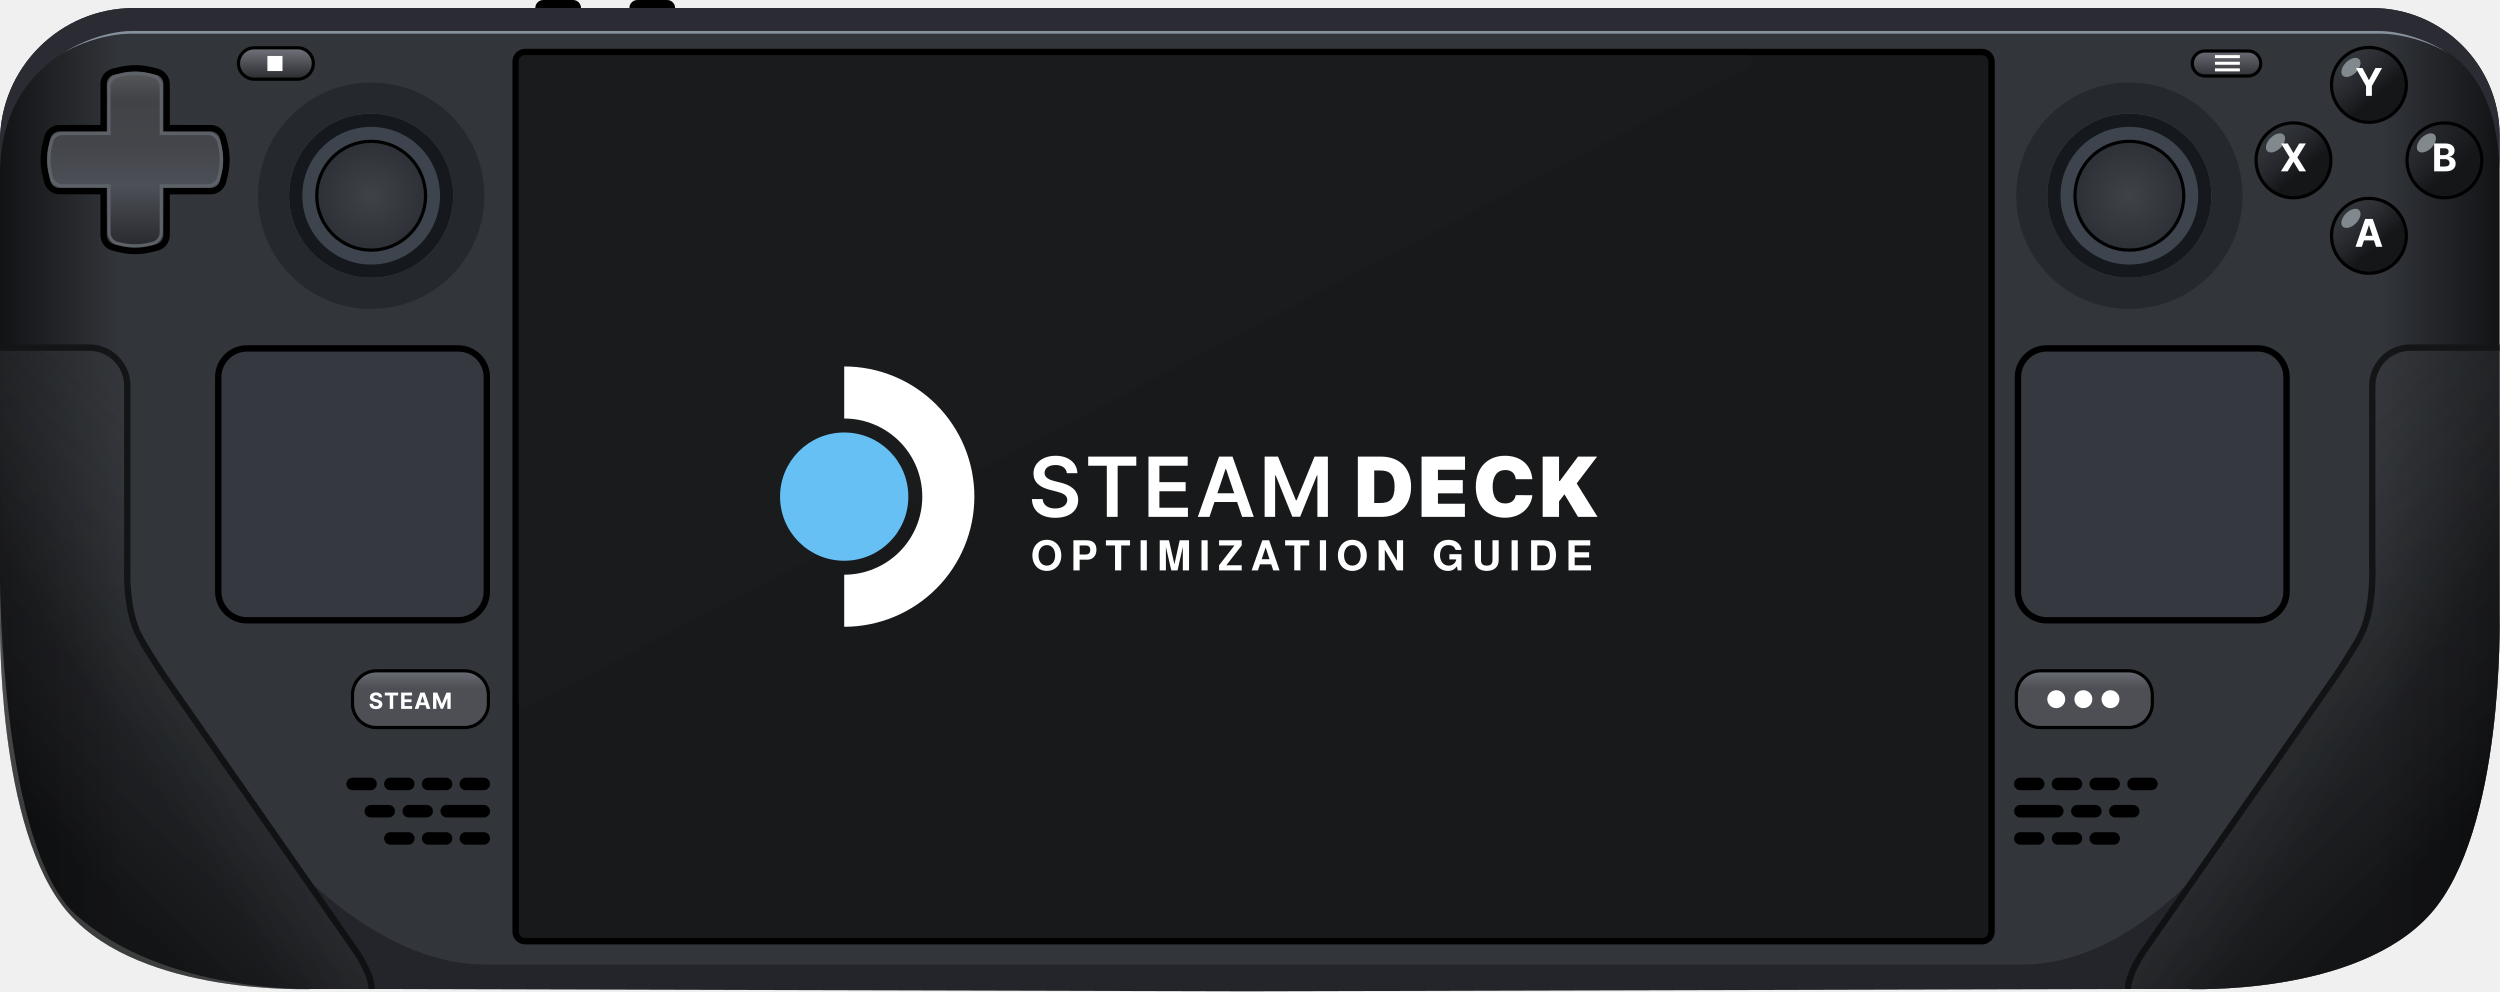
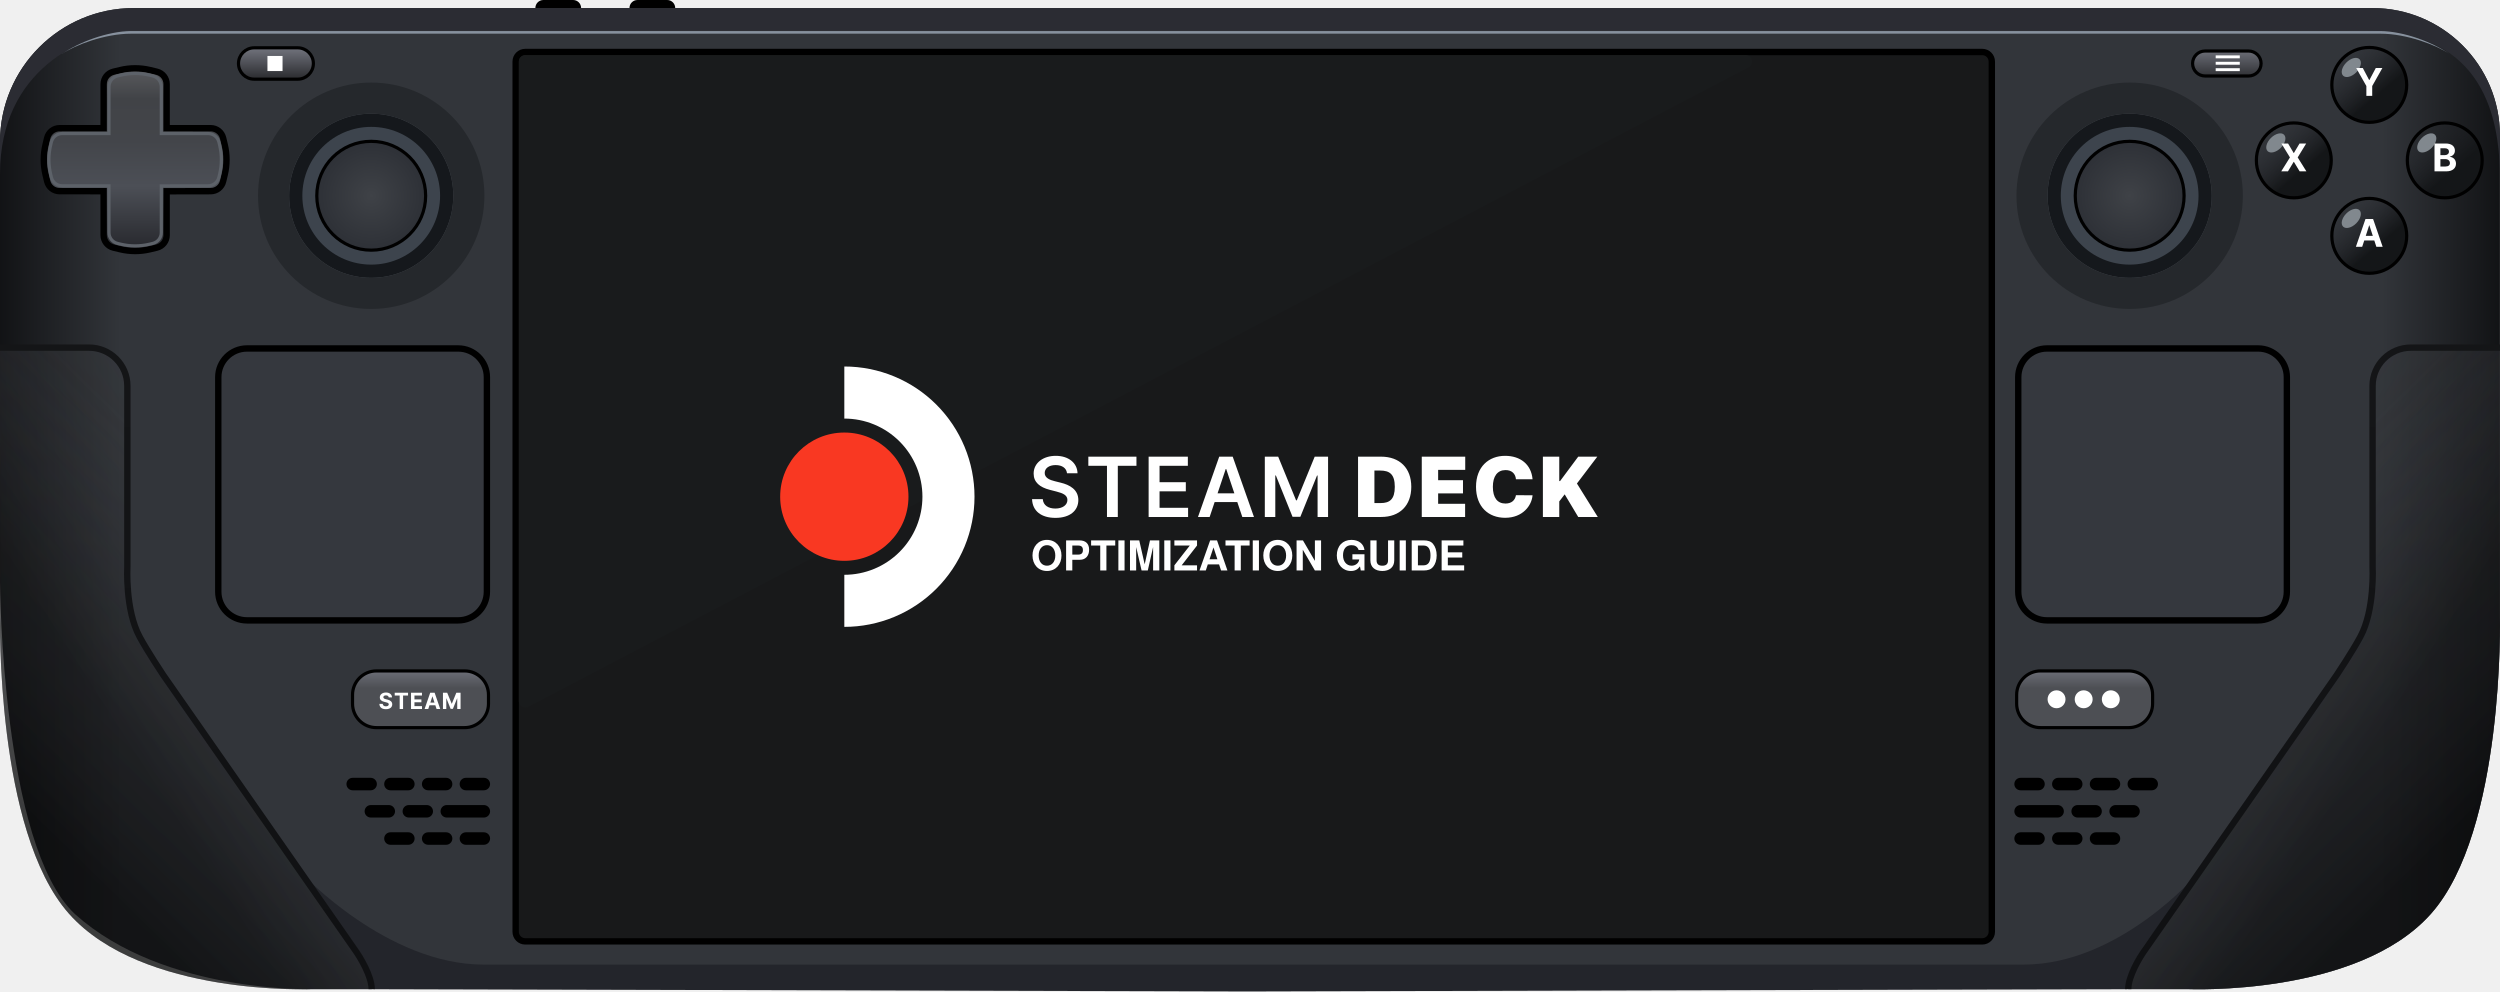
- <svg xmlns="http://www.w3.org/2000/svg" xmlns:xlink="http://www.w3.org/1999/xlink" height="504" viewBox="0 0 1271 504" width="1271">
+ <svg xmlns="http://www.w3.org/2000/svg" xmlns:xlink="http://www.w3.org/1999/xlink" height="504" viewBox="0 0 1270.821 504" width="1270.821">
  <linearGradient id="a" x1="0%" x2="100%" y1="30.764%" y2="30.764%">
    <stop offset="0" stop-color="#0f1012" />
    <stop offset=".052" stop-color="#32353a" />
    <stop offset=".949" stop-color="#32353a" />
    <stop offset="1" stop-color="#0f1012" />
  </linearGradient>
  <linearGradient id="b">
    <stop offset="0" stop-color="#4c4e54" stop-opacity="0" />
    <stop offset="1" />
  </linearGradient>
  <linearGradient id="c" x1="98.978%" x2="52.473%" xlink:href="#b" y1="27.639%" y2="79.096%" />
  <linearGradient id="d" x1="82.114%" x2="48.725%" xlink:href="#b" y1="37.637%" y2="96.444%" />
  <linearGradient id="e" x1="1.022%" x2="47.527%" xlink:href="#b" y1="27.639%" y2="79.096%" />
  <linearGradient id="f" x1="17.886%" x2="51.274%" xlink:href="#b" y1="37.637%" y2="96.444%" />
  <linearGradient id="g">
    <stop offset="0" stop-color="#141517" />
    <stop offset="1" stop-color="#101113" />
  </linearGradient>
  <linearGradient id="h" x1="50%" x2="50%" xlink:href="#g" y1="0%" y2="100%" />
  <linearGradient id="i" x1="50%" x2="50%" xlink:href="#g" y1="0%" y2="100%" />
  <linearGradient id="j">
    <stop offset="0" stop-color="#6e7079" />
    <stop offset=".315" stop-color="#4d4f54" />
    <stop offset="1" stop-color="#4d4f54" />
  </linearGradient>
  <linearGradient id="k" x1="49.992%" x2="49.992%" xlink:href="#j" y1="-2.813%" y2="102.811%" />
  <linearGradient id="l" x1="49.999%" x2="49.999%" xlink:href="#j" y1="-2.813%" y2="102.811%" />
  <radialGradient id="m" cx="50%" cy="50%" r="48.535%">
    <stop offset="0" stop-color="#3f4247" />
    <stop offset="1" stop-color="#2e3137" />
  </radialGradient>
  <linearGradient id="n">
    <stop offset="0" stop-color="#6e7079" />
    <stop offset="1" stop-color="#2d2e32" />
  </linearGradient>
  <linearGradient id="o" x1="49.999%" x2="49.999%" xlink:href="#n" y1="5.083%" y2="94.917%" />
  <linearGradient id="p" x1="49.994%" x2="49.994%" xlink:href="#n" y1="-6.38%" y2="106.381%" />
  <linearGradient id="q" x1="50%" x2="50%" y1="-.989%" y2="100.989%">
    <stop offset="0" stop-color="#5b5c5f" />
    <stop offset=".172" stop-color="#414347" />
    <stop offset=".4" stop-color="#43454a" />
    <stop offset=".643" stop-color="#4c4f56" />
    <stop offset="1" stop-color="#25262b" />
  </linearGradient>
  <linearGradient id="r">
    <stop offset="0" stop-color="#141618" />
    <stop offset="1" stop-color="#25272c" stop-opacity="0" />
  </linearGradient>
  <linearGradient id="s" x1="61.979%" x2="12.828%" xlink:href="#r" y1="36.772%" y2="78.344%" />
  <linearGradient id="t" x1="61.953%" x2="12.828%" xlink:href="#r" y1="36.772%" y2="78.344%" />
  <linearGradient id="u" x1="61.979%" x2="12.855%" xlink:href="#r" y1="36.773%" y2="78.344%" />
  <linearGradient id="v" x1="61.979%" x2="12.855%" xlink:href="#r" y1="36.773%" y2="78.345%" />
-   <g fill="none" fill-rule="evenodd" transform="translate(-.000032)">
-     <path d="m0 72.171v16.305 207.642s.719 133.553 38.124 168.559c45.317 40.762 121.564 38.124 121.564 38.124h952.372s86.32 3.836 123.72-38.363c37.41-42.2 35.01-151.056 35.01-151.056v-227.304-17.149c0-35.817-29.04-64.852-64.85-64.852h-49.76-1059.312-28.773c-37.608 0-68.095 30.487-68.095 68.095z" fill="url(#a)" fill-rule="nonzero" />
-     <path d="m1116.86 444.297s-39.33 46.036-88.24 46.036h-394.664-388.19c-48.913 0-92.072-46.036-92.072-46.036l25.655 34.527c4.316 5.595 11.126 17.264 10.55 23.977l444.057 1.199 447.174-1.199c-.58-6.713 5.75-18.382 10.07-23.977z" fill="#23252b" fill-rule="nonzero" />
-     <path d="m0 72.171v16.305c0-53.709 42.839-70.972 64.259-72.891h1138.431c61.39 0 67.14 46.995 68.1 70.493v-17.149c0-35.817-29.04-64.852-64.85-64.852h-49.76-529.657-529.655-28.773c-37.608 0-68.095 30.487-68.095 68.095z" fill="#2b2c33" fill-rule="nonzero" />
-     <path d="m.031 313.382v-136.67h45.283c10.745 0 19.456 8.71 19.456 19.455v91.799s-1.199 22.059 6.234 35.726c3.836 7.193 11.989 19.421 11.989 19.421l97.347 139.547c2.877 3.997 8.632 13.619 8.632 20.141h-30.211s-86.318 3.836-123.722-38.363c-37.404-42.2-35.007-151.056-35.007-151.056z" fill="#3a3c42" fill-opacity=".4" fill-rule="nonzero" />
-     <path d="m.031 313.382v-136.67h45.283c10.745 0 19.456 8.71 19.456 19.455v91.799s-1.199 22.059 6.234 35.726c3.836 7.193 11.989 19.421 11.989 19.421l97.347 139.547c2.877 3.997 8.632 13.619 8.632 20.141h-30.211s-86.318 3.836-123.722-38.363c-37.404-42.2-35.007-151.056-35.007-151.056z" fill="url(#c)" fill-opacity=".4" fill-rule="nonzero" />
-     <path d="m.031 313.382v-136.67h45.283c10.745 0 19.456 8.71 19.456 19.455v91.799s-1.199 22.059 6.234 35.726c3.836 7.193 11.989 19.421 11.989 19.421l97.347 139.547c2.877 3.997 8.632 13.619 8.632 20.141h-30.211s-86.318 3.836-123.722-38.363c-37.404-42.2-35.007-151.056-35.007-151.056z" fill="url(#d)" fill-opacity=".4" fill-rule="nonzero" />
-     <path d="m1270.79 313.382v-136.67h-45.28c-10.75 0-19.46 8.71-19.46 19.455v91.799s1.2 22.059-6.23 35.726c-3.84 7.193-11.99 19.421-11.99 19.421l-97.35 139.547c-2.88 3.997-8.63 13.619-8.63 20.141h30.21s86.32 3.836 123.72-38.363c37.41-42.2 35.01-151.056 35.01-151.056z" fill="#3a3c42" fill-opacity=".4" fill-rule="nonzero" />
-     <path d="m1270.79 313.382v-136.67h-45.28c-10.75 0-19.46 8.71-19.46 19.455v91.799s1.2 22.059-6.23 35.726c-3.84 7.193-11.99 19.421-11.99 19.421l-97.35 139.547c-2.88 3.997-8.63 13.619-8.63 20.141h30.21s86.32 3.836 123.72-38.363c37.41-42.2 35.01-151.056 35.01-151.056z" fill="url(#e)" fill-opacity=".4" fill-rule="nonzero" />
-     <path d="m1270.79 313.382v-136.67h-45.28c-10.75 0-19.46 8.71-19.46 19.455v91.799s1.2 22.059-6.23 35.726c-3.84 7.193-11.99 19.421-11.99 19.421l-97.35 139.547c-2.88 3.997-8.63 13.619-8.63 20.141h30.21s86.32 3.836 123.72-38.363c37.41-42.2 35.01-151.056 35.01-151.056z" fill="url(#f)" fill-opacity=".4" fill-rule="nonzero" />
+   <g fill="none" fill-rule="evenodd">
+     <g fill-rule="nonzero">
+       <path d="m0 72.171v16.305 207.642s.719 133.553 38.124 168.559c45.317 40.762 121.564 38.124 121.564 38.124h952.372s86.32 3.836 123.72-38.363c37.41-42.2 35.01-151.056 35.01-151.056v-227.304-17.149c0-35.817-29.04-64.852-64.85-64.852h-49.76-1059.312-28.773c-37.608 0-68.095 30.487-68.095 68.095z" fill="url(#a)" />
+       <path d="m1116.86 444.297s-39.33 46.036-88.24 46.036h-394.664-388.19c-48.913 0-92.072-46.036-92.072-46.036l25.655 34.527c4.316 5.595 11.126 17.264 10.55 23.977l444.057 1.199 447.174-1.199c-.58-6.713 5.75-18.382 10.07-23.977z" fill="#23252b" />
+       <path d="m0 72.171v16.305c0-53.709 42.839-70.972 64.259-72.891h1138.431c61.39 0 67.14 46.995 68.1 70.493v-17.149c0-35.817-29.04-64.852-64.85-64.852h-49.76-529.657-529.655-28.773c-37.608 0-68.095 30.487-68.095 68.095z" fill="#2b2c33" />
+       <path d="m.031 313.382v-136.67h45.283c10.745 0 19.456 8.71 19.456 19.455v91.799s-1.199 22.059 6.234 35.726c3.836 7.193 11.989 19.421 11.989 19.421l97.347 139.547c2.877 3.997 8.632 13.619 8.632 20.141h-30.211s-86.318 3.836-123.722-38.363c-37.404-42.2-35.007-151.056-35.007-151.056z" fill="#3a3c42" fill-opacity=".4" />
+       <path d="m.031 313.382v-136.67h45.283c10.745 0 19.456 8.71 19.456 19.455v91.799s-1.199 22.059 6.234 35.726c3.836 7.193 11.989 19.421 11.989 19.421l97.347 139.547c2.877 3.997 8.632 13.619 8.632 20.141h-30.211s-86.318 3.836-123.722-38.363c-37.404-42.2-35.007-151.056-35.007-151.056z" fill="url(#c)" fill-opacity=".4" />
+       <path d="m.031 313.382v-136.67h45.283c10.745 0 19.456 8.71 19.456 19.455v91.799s-1.199 22.059 6.234 35.726c3.836 7.193 11.989 19.421 11.989 19.421l97.347 139.547c2.877 3.997 8.632 13.619 8.632 20.141h-30.211s-86.318 3.836-123.722-38.363c-37.404-42.2-35.007-151.056-35.007-151.056z" fill="url(#d)" fill-opacity=".4" />
+       <path d="m1270.79 313.382v-136.67h-45.28c-10.75 0-19.46 8.71-19.46 19.455v91.799s1.2 22.059-6.23 35.726c-3.84 7.193-11.99 19.421-11.99 19.421l-97.35 139.547c-2.88 3.997-8.63 13.619-8.63 20.141h30.21s86.32 3.836 123.72-38.363c37.41-42.2 35.01-151.056 35.01-151.056z" fill="#3a3c42" fill-opacity=".4" />
+       <path d="m1270.79 313.382v-136.67h-45.28c-10.75 0-19.46 8.71-19.46 19.455v91.799s1.2 22.059-6.23 35.726c-3.84 7.193-11.99 19.421-11.99 19.421l-97.35 139.547c-2.88 3.997-8.63 13.619-8.63 20.141h30.21s86.32 3.836 123.72-38.363c37.41-42.2 35.01-151.056 35.01-151.056z" fill="url(#e)" fill-opacity=".4" />
+       <path d="m1270.79 313.382v-136.67h-45.28c-10.75 0-19.46 8.71-19.46 19.455v91.799s1.2 22.059-6.23 35.726c-3.84 7.193-11.99 19.421-11.99 19.421l-97.35 139.547c-2.88 3.997-8.63 13.619-8.63 20.141h30.21s86.32 3.836 123.72-38.363c37.41-42.2 35.01-151.056 35.01-151.056z" fill="url(#f)" fill-opacity=".4" />
+     </g>
    <path d="m1270.79 176.712h-45.28c-10.75 0-19.46 8.71-19.46 19.455v91.799s1.2 22.059-6.23 35.726c-3.84 7.193-11.99 19.421-11.99 19.421l-97.35 139.547c-2.88 3.997-8.63 13.619-8.63 20.141" stroke="url(#h)" stroke-width="3.243" />
    <path d="m0 176.712h45.283c10.745 0 19.456 8.71 19.456 19.455v91.799s-1.199 22.059 6.234 35.726c3.836 7.193 11.989 19.421 11.989 19.421l97.347 139.547c2.878 3.997 8.632 13.619 8.632 20.141" stroke="url(#i)" stroke-width="3.243" />
-     <g fill-rule="nonzero" transform="translate(22.25828 24.3054)">
-       <g stroke="#000">
-         <rect fill="#35383e" height="138.223" rx="14.592" stroke-width="3.243" width="136.544" x="88.699" y="152.829" />
-         <rect fill="#35383e" height="138.223" rx="14.592" stroke-width="3.243" width="136.544" x="1003.672" y="152.829" />
-         <rect fill="url(#k)" height="28.83" rx="12.16" stroke-width="1.621" width="69.111" x="1002.862" y="316.742" />
-         <rect fill="url(#l)" height="28.83" rx="12.16" stroke-width="1.621" width="69.111" x="156.943" y="316.742" />
+     <g fill-rule="nonzero" transform="translate(22.2583 24.3054)">
+       <g stroke="#000" transform="translate(88.6988 152.8286)">
+         <rect fill="#35383e" height="138.223" rx="14.592" stroke-width="3.243" width="136.544" />
+         <rect fill="#35383e" height="138.223" rx="14.592" stroke-width="3.243" width="136.544" x="914.973" />
+         <g stroke-width="1.621">
+           <rect fill="url(#k)" height="28.83" rx="12.16" width="69.111" x="914.163" y="163.913" />
+           <rect fill="url(#l)" height="28.83" rx="12.16" width="69.111" x="68.244" y="163.913" />
+         </g>
      </g>
      <circle cx="166.442" cy="75.2" fill="#25282c" r="57.545" />
      <circle cx="166.442" cy="75.2" fill="#555a61" r="41.72" />
      <circle cx="166.442" cy="75.2" fill="#15181c" r="41.72" />
      <circle cx="166.442" cy="75.2" fill="#3d444d" r="35.007" />
      <circle cx="166.442" cy="75.2" fill="url(#m)" r="27.665" stroke="#000" stroke-width="1.621" />
      <circle cx="1060.312" cy="75.2" fill="#25282c" r="57.545" />
      <circle cx="1060.312" cy="75.2" fill="#555a61" r="41.72" />
      <circle cx="1060.312" cy="75.2" fill="#15181c" r="41.72" />
      <circle cx="1060.312" cy="75.2" fill="#3d444d" r="35.007" />
-       <circle cx="1060.312" cy="75.2" fill="url(#m)" r="27.665" stroke="#000" stroke-width="1.621" />
-       <rect fill="url(#o)" height="15.948" rx="7.974" stroke="#000" stroke-width="1.621" width="38.067" x="98.975" />
-       <rect fill="url(#p)" height="12.705" rx="6.353" stroke="#000" stroke-width="1.621" width="34.824" x="1092.292" y="1.621" />
-       <path d="m30.415 40.845.014-22.395c.002-2.998 2.058-5.604 4.974-6.303l3.476-.833c4.969-1.191 10.148-1.191 15.117 0l3.474.833c2.916.699 4.973 3.306 4.973 6.305l.006 22.394 22.393.006c2.999.001 5.606 2.057 6.305 4.974l.833 3.474c1.191 4.969 1.191 10.148 0 15.117l-.835 3.483c-.698 2.912-3.299 4.968-6.294 4.973l-22.402.045v22.343c0 3-2.057 5.608-4.974 6.307l-3.481.834c-4.968 1.19-10.146 1.19-15.114-.001l-3.478-.833c-2.915-.699-4.972-3.305-4.974-6.303l-.014-22.386-22.386-.014c-2.998-.002-5.604-2.058-6.303-4.974l-.833-3.476c-1.191-4.969-1.191-10.148 0-15.117l.833-3.474c.699-2.916 3.306-4.973 6.305-4.974z" fill="url(#q)" stroke="#000" stroke-width="3.243" />
+       <g stroke="#000">
+         <circle cx="1060.312" cy="75.2" fill="url(#m)" r="27.665" stroke-width="1.621" />
+         <rect fill="url(#o)" height="15.948" rx="7.974" stroke-width="1.621" width="38.067" x="98.975" />
+         <rect fill="url(#p)" height="12.705" rx="6.353" stroke-width="1.621" width="34.824" x="1092.292" y="1.621" />
+         <path d="m30.415 40.845.014-22.395c.002-2.998 2.058-5.604 4.974-6.303l3.476-.833c4.969-1.191 10.148-1.191 15.117 0l3.474.833c2.916.699 4.973 3.306 4.973 6.305l.006 22.394 22.393.006c2.999.001 5.606 2.057 6.305 4.974l.833 3.474c1.191 4.969 1.191 10.148 0 15.117l-.835 3.483c-.698 2.912-3.299 4.968-6.294 4.973l-22.402.045v22.343c0 3-2.057 5.608-4.974 6.307l-3.481.834c-4.968 1.19-10.146 1.19-15.114-.001l-3.478-.833c-2.915-.699-4.972-3.305-4.974-6.303l-.014-22.386-22.386-.014c-2.998-.002-5.604-2.058-6.303-4.974l-.833-3.476c-1.191-4.969-1.191-10.148 0-15.117l.833-3.474c.699-2.916 3.306-4.973 6.305-4.974z" fill="url(#q)" stroke-width="3.243" />
+       </g>
    </g>
    <path d="m54.58 67.867.81-0.0 0-.81.012-22.958c.001-2.623 1.801-4.904 4.352-5.515l1.571-.377c4.844-1.161 9.895-1.161 14.739 0l1.569.376c2.552.612 4.351 2.893 4.352 5.517l.005 22.957 0.0.81.81 0 22.957.005c2.624.001 4.905 1.8 5.517 4.352l.376 1.569c1.161 4.844 1.161 9.895 0 14.739l-.378 1.577c-.611 2.549-2.888 4.347-5.508 4.352l-22.965.04-.809.001v.809 22.912c0 2.625-1.8 4.907-4.352 5.519l-1.576.377c-4.843 1.161-9.893 1.161-14.736 0l-1.573-.377c-2.551-.612-4.35-2.892-4.352-5.516l-.012-22.95-0-.81-.81-0-22.95-.012c-2.623-.001-4.904-1.801-5.515-4.352l-.377-1.571c-1.161-4.844-1.161-9.895 0-14.739l.376-1.569c.612-2.552 2.893-4.351 5.517-4.352z" stroke="#5d6269" stroke-width="1.621" />
-     <g fill-rule="nonzero">
-       <circle cx="1166.01" cy="81.522" fill="url(#s)" r="19.033" stroke="#000" stroke-width="1.621" transform="matrix(0 1 -1 0 1247.532 -1084.488)" />
-       <ellipse cx="1156.87" cy="72.651" fill="#81888e" rx="5.904" ry="3.547" transform="matrix(-.7071068 .7071068 -.7071068 -.7071068 2026.273 -694.008)" />
-       <circle cx="1242.74" cy="81.522" fill="url(#t)" r="19.033" stroke="#000" stroke-width="1.621" transform="matrix(0 1 -1 0 1324.262 -1161.218)" />
-       <ellipse cx="1233.59" cy="72.651" fill="#81888e" rx="5.904" ry="3.547" transform="matrix(-.7071068 .7071068 -.7071068 -.7071068 2157.242 -748.2572)" />
-       <circle cx="1204.37" cy="43.159" fill="url(#u)" r="19.033" stroke="#000" stroke-width="1.621" transform="matrix(0 1 -1 0 1247.529 -1161.211)" />
-       <ellipse cx="1195.23" cy="34.287" fill="#81888e" rx="5.904" ry="3.547" transform="matrix(-.7071068 .7071068 -.7071068 -.7071068 2064.63 -786.623)" />
-       <circle cx="1204.37" cy="119.886" fill="url(#v)" r="19.033" stroke="#000" stroke-width="1.621" transform="matrix(0 1 -1 0 1324.256 -1084.484)" />
-       <ellipse cx="1195.23" cy="111.014" fill="#81888e" rx="5.904" ry="3.547" transform="matrix(-.7071068 .7071068 -.7071068 -.7071068 2118.884 -655.6425)" />
-       <g fill="#000" transform="translate(176.112 395.383)">
+     <g fill-rule="nonzero" transform="translate(31.3502)">
+       <circle cx="1134.66" cy="81.522" fill="url(#s)" r="19.033" stroke="#000" stroke-width="1.621" transform="matrix(0 1 -1 0 1216.182 -1053.137)" />
+       <ellipse cx="1125.52" cy="72.651" fill="#81888e" rx="5.904" ry="3.547" transform="matrix(-.7071068 .7071068 -.7071068 -.7071068 1972.754 -671.84)" />
+       <circle cx="1211.39" cy="81.522" fill="url(#t)" r="19.033" stroke="#000" stroke-width="1.621" transform="matrix(0 1 -1 0 1292.912 -1129.867)" />
+       <ellipse cx="1202.24" cy="72.651" fill="#81888e" rx="5.904" ry="3.547" transform="matrix(-.7071068 .7071068 -.7071068 -.7071068 2103.724 -726.0892)" />
+       <circle cx="1173.02" cy="43.159" fill="url(#u)" r="19.033" stroke="#000" stroke-width="1.621" transform="matrix(0 1 -1 0 1216.179 -1129.861)" />
+       <ellipse cx="1163.88" cy="34.287" fill="#81888e" rx="5.904" ry="3.547" transform="matrix(-.7071068 .7071068 -.7071068 -.7071068 2011.112 -764.455)" />
+       <circle cx="1173.02" cy="119.886" fill="url(#v)" r="19.033" stroke="#000" stroke-width="1.621" transform="matrix(0 1 -1 0 1292.906 -1053.134)" />
+       <ellipse cx="1163.88" cy="111.014" fill="#81888e" rx="5.904" ry="3.547" transform="matrix(-.7071068 .7071068 -.7071068 -.7071068 2065.366 -633.4745)" />
+       <g fill="#000" transform="translate(144.7618 395.383)">
        <rect height="6.354" rx="3.177" width="15.465" x="57.545" />
        <rect height="6.354" rx="3.177" width="15.465" x="57.545" y="27.694" />
        <rect height="6.354" rx="3.177" width="25.176" x="47.835" y="13.847" />
        <rect height="6.354" rx="3.177" width="15.465" x="38.364" y="27.694" />
        <rect height="6.354" rx="3.177" width="15.465" x="9.232" y="13.847" />
        <rect height="6.354" rx="3.177" width="15.465" x="28.533" y="13.847" />
        <rect height="6.354" rx="3.177" width="15.465" x="19.182" y="27.694" />
        <rect height="6.354" rx="3.177" width="15.465" x="38.364" />
        <rect height="6.354" rx="3.177" width="15.465" />
        <rect height="6.354" rx="3.177" width="15.465" x="19.182" />
        <rect height="6.354" rx="3.177" transform="matrix(-1 0 0 1 1711.131 0)" width="15.465" x="847.833" />
        <rect height="6.354" rx="3.177" transform="matrix(-1 0 0 1 1711.131 0)" width="15.465" x="847.833" y="27.694" />
        <rect height="6.354" rx="3.177" transform="matrix(-1 0 0 1 1720.84 0)" width="25.176" x="847.832" y="13.847" />
        <rect height="6.354" rx="3.177" transform="matrix(-1 0 0 1 1749.491 0)" width="15.465" x="867.013" y="27.694" />
        <rect height="6.354" rx="3.177" transform="matrix(-1 0 0 1 1807.751 0)" width="15.465" x="896.143" y="13.847" />
        <rect height="6.354" rx="3.177" transform="matrix(-1 0 0 1 1769.151 0)" width="15.465" x="876.843" y="13.847" />
        <rect height="6.354" rx="3.177" transform="matrix(-1 0 0 1 1787.851 0)" width="15.465" x="886.193" y="27.694" />
        <rect height="6.354" rx="3.177" transform="matrix(-1 0 0 1 1749.491 0)" width="15.465" x="867.013" />
        <rect height="6.354" rx="3.177" transform="matrix(-1 0 0 1 1826.231 0)" width="15.465" x="905.383" />
        <rect height="6.354" rx="3.177" transform="matrix(-1 0 0 1 1787.851 0)" width="15.465" x="886.193" />
      </g>
-       <rect fill="#18191a" height="452.095" rx="4.864" stroke="#000" stroke-width="3.243" width="750.371" x="262.128" y="26.432" />
-       <path d="m263.749 31.296c0-1.791 1.452-3.243 3.242-3.243h620.419c3.388 0 4.506 4.542 1.505 6.115l-620.418 325.159c-2.159 1.132-4.748-.434-4.748-2.872v-135.625z" fill="#191b1c" />
-       <path d="m272.141 4.076c0-2.251 1.825-4.076 4.076-4.076h15.106c2.251 0 4.076 1.825 4.076 4.076z" fill="#000" />
-       <path d="m319.975 4.076c0-2.251 1.825-4.076 4.076-4.076h15.106c2.251 0 4.076 1.825 4.076 4.076z" fill="#000" />
-       <path d="m625.984 15.777h-559.327c-12.138.18-26.615 5.635-35.306 11.749 6.714-4.604 21.879-10.406 35.306-10.406h559.327 584.026c13.42 0 28.59 5.803 35.3 10.406-8.69-6.114-23.16-11.569-35.3-11.749z" fill="#87919e" />
-       <circle cx="429.191" cy="252.48" fill="#66c0f4" r="32.609" />
-       <path d="m429.191 318.657c8.691 0 17.296-1.712 25.325-5.038s15.324-8.2 21.469-14.345c6.146-6.145 11.02-13.441 14.346-21.47s5.037-16.634 5.037-25.324c0-8.691-1.711-17.296-5.037-25.325s-8.2-15.325-14.346-21.47c-6.145-6.145-13.44-11.019-21.469-14.345s-16.634-5.037-25.325-5.037v26.47c5.215 0 10.378 1.027 15.195 3.023 4.818 1.995 9.195 4.92 12.882 8.607s6.612 8.064 8.607 12.882c1.995 4.817 3.022 9.98 3.022 15.195 0 5.214-1.027 10.377-3.022 15.194-1.995 4.818-4.92 9.195-8.607 12.882s-8.064 6.612-12.882 8.607c-4.817 1.996-9.98 3.023-15.195 3.023z" fill="#fff" />
-       <text fill="#fff" font-family="HelveticaNeue-Bold, Helvetica Neue" font-size="21" font-weight="bold" letter-spacing="3.8" transform="translate(524 270)">
-         <tspan x="0" y="20">OPTIMIZATION GUIDE</tspan>
-       </text>
-       <path d="m542.387 240.559h5.344c-.105-5.179-4.521-8.847-11.047-8.847-6.437 0-11.272 3.623-11.257 9.042 0 4.401 3.128 6.931 8.173 8.233l3.488.898c3.308.838 5.494 1.871 5.509 4.251-.015 2.62-2.5 4.372-6.123 4.372-3.473 0-6.167-1.557-6.392-4.776h-5.464c.225 6.093 4.761 9.521 11.901 9.521 7.35 0 11.616-3.668 11.631-9.072-.015-5.314-4.401-7.739-9.011-8.832l-2.874-.718c-2.515-.599-5.24-1.662-5.21-4.222.015-2.305 2.081-3.996 5.554-3.996 3.308 0 5.494 1.541 5.778 4.146zm10.843-3.772h9.475v26.002h5.509v-26.002h9.476v-4.656h-24.46zm30.651 26.002h20.059v-4.656h-14.506v-8.368h13.353v-4.655h-13.353v-8.323h14.386v-4.656h-19.939zm31.017 0 2.53-7.56h11.527l2.545 7.56h5.927l-10.807-30.658h-6.857l-10.793 30.658zm4.027-12.021 4.147-12.35h.239l4.147 12.35zm24.016-18.637v30.658h5.329v-21.107h.284l8.473 21.017h3.982l8.473-20.972h.284v21.062h5.329v-30.658h-6.796l-9.101 22.215h-.359l-9.102-22.215z" fill="#fff" />
-       <path d="m702.128 262.789c9.341 0 15.269-5.749 15.269-15.329s-5.928-15.329-15.389-15.329h-11.676v30.658zm-3.473-7.066v-16.526h2.934c4.79 0 7.425 1.856 7.425 8.263s-2.635 8.263-7.186 8.263zm24.068 7.066h22.035v-6.707h-13.712v-5.269h12.634v-6.706h-12.634v-5.269h13.772v-6.707h-22.095zm56.32-19.161c-.659-7.605-6.227-11.916-13.952-11.916-8.263 0-14.789 5.509-14.789 15.748 0 10.194 6.347 15.748 14.789 15.748 8.982 0 13.533-6.227 13.952-11.437l-8.443-.06c-.419 2.62-2.275 4.252-5.329 4.252-4.057 0-6.407-2.874-6.407-8.503 0-5.329 2.275-8.503 6.467-8.503 3.203 0 5.03 1.886 5.269 4.671zm5.251 19.161h8.323v-7.904l2.755-3.593 6.886 11.497h9.94l-10.599-17.006 10.359-13.652h-9.7l-9.221 12.395h-.42v-12.395h-8.323z" fill="#fff" />
-       <path d="m192.6 354.508h1.673c-.024-1.471-1.233-2.487-3.071-2.487-1.81 0-3.136 1-3.128 2.499-.004 1.217.855 1.915 2.249 2.249l.899.226c.899.217 1.399.475 1.403 1.031-.004.605-.577 1.016-1.463 1.016-.907 0-1.56-.419-1.616-1.245h-1.689c.044 1.785 1.322 2.708 3.325 2.708 2.015 0 3.2-.963 3.204-2.474-.004-1.375-1.04-2.104-2.475-2.427l-.741-.177c-.718-.165-1.318-.431-1.306-1.024 0-.532.471-.923 1.326-.923.834 0 1.346.379 1.41 1.028zm3.043-.935h2.526v6.815h1.725v-6.815h2.527v-1.439h-6.778zm8.292 6.815h5.578v-1.439h-3.833v-1.97h3.531v-1.439h-3.531v-1.967h3.817v-1.439h-5.562zm8.769 0 .613-1.882h2.978l.613 1.882h1.87l-2.846-8.254h-2.249l-2.849 8.254zm1.056-3.244 1.016-3.124h.064l1.016 3.124zm6.408-5.01v8.254h1.693v-5.392h.069l2.136 5.352h1.152l2.136-5.332h.069v5.372h1.693v-8.254h-2.153l-2.273 5.546h-.096l-2.273-5.546z" fill="#fff" />
-       <path d="m1197.72 34.582 5.17 9.148v5.002h2.97v-5.002l5.16-9.148h-3.35l-3.23 6.094h-.14l-3.22-6.094z" fill="#fff" />
-       <path d="m1163.09 72.945h-3.39l4.34 7.075-4.42 7.075h3.42l2.9-4.829h.11l2.91 4.829h3.44l-4.42-7.075 4.32-7.075h-3.38l-2.87 4.822h-.11z" fill="#fff" />
-       <path d="m1200.76 125.459 1.06-3.227h5.1l1.05 3.227h3.21l-4.88-14.15h-3.86l-4.88 14.15zm1.82-5.562 1.74-5.355h.11l1.74 5.355z" fill="#fff" />
-       <path d="m1237.53 87.095h6.05c3.18 0 4.87-1.658 4.87-3.91 0-2.094-1.5-3.358-3.11-3.434v-.138c1.47-.332 2.56-1.375 2.56-3.04 0-2.121-1.58-3.627-4.7-3.627h-5.67zm3-2.446v-3.759h2.5c1.44 0 2.33.829 2.33 1.997 0 1.064-.72 1.762-2.39 1.762zm0-5.783v-3.503h2.27c1.33 0 2.08.684 2.08 1.706 0 1.119-.91 1.796-2.14 1.796z" fill="#fff" />
-       <path d="m1126.09 28.023h12.66v1.535h-12.66z" fill="#fff" />
-       <path d="m1126.09 34.755h12.66v1.534h-12.66z" fill="#fff" />
-       <path d="m1126.09 31.389h12.66v1.535h-12.66z" fill="#fff" />
-       <circle cx="1072.98" cy="355.461" fill="#fff" r="4.556" />
-       <circle cx="1059.19" cy="355.461" fill="#fff" r="4.556" />
-       <circle cx="1045.4" cy="355.461" fill="#fff" r="4.556" />
-       <path d="m135.951 28.443h7.673v7.673h-7.673z" fill="#fff" />
+       <rect fill="#18191a" height="452.095" rx="4.864" stroke="#000" stroke-width="3.243" width="750.371" x="230.778" y="26.432" />
+       <path d="m232.399 31.296c0-1.791 1.452-3.243 3.242-3.243h620.419c3.388 0 4.506 4.542 1.505 6.115l-620.418 325.159c-2.159 1.132-4.748-.434-4.748-2.872v-135.625z" fill="#191b1c" />
+       <path d="m240.791 4.076c0-2.251 1.825-4.076 4.076-4.076h15.106c2.251 0 4.076 1.825 4.076 4.076z" fill="#000" />
+       <path d="m288.625 4.076c0-2.251 1.825-4.076 4.076-4.076h15.106c2.251 0 4.076 1.825 4.076 4.076z" fill="#000" />
+       <path d="m594.634 15.777h-559.327c-12.138.18-26.615 5.635-35.306 11.749 6.714-4.604 21.879-10.406 35.306-10.406h559.327 584.026c13.42 0 28.59 5.803 35.3 10.406-8.69-6.114-23.16-11.569-35.3-11.749z" fill="#87919e" />
+       <circle cx="397.841" cy="252.48" fill="#f93822" r="32.609" />
+       <g fill="#fff">
+         <path d="m397.841 318.657c8.691 0 17.296-1.712 25.325-5.038s15.324-8.2 21.469-14.345c6.146-6.145 11.02-13.441 14.346-21.47s5.037-16.634 5.037-25.324c0-8.691-1.711-17.296-5.037-25.325s-8.2-15.325-14.346-21.47c-6.145-6.145-13.44-11.019-21.469-14.345s-16.634-5.037-25.325-5.037v26.47c5.215 0 10.378 1.027 15.195 3.023 4.818 1.995 9.195 4.92 12.882 8.607s6.612 8.064 8.607 12.882c1.995 4.817 3.022 9.98 3.022 15.195 0 5.214-1.027 10.377-3.022 15.194-1.995 4.818-4.92 9.195-8.607 12.882s-8.064 6.612-12.882 8.607c-4.817 1.996-9.98 3.023-15.195 3.023z" />
+         <text font-family="HelveticaNeue-Bold, Helvetica Neue" font-size="21" font-weight="bold" transform="translate(492.6498 270)">
+           <tspan x="0" y="20">OPTIMIZATION GUIDE</tspan>
+         </text>
+         <path d="m511.037 240.559h5.344c-.105-5.179-4.521-8.847-11.047-8.847-6.437 0-11.272 3.623-11.257 9.042 0 4.401 3.128 6.931 8.173 8.233l3.488.898c3.308.838 5.494 1.871 5.509 4.251-.015 2.62-2.5 4.372-6.123 4.372-3.473 0-6.167-1.557-6.392-4.776h-5.464c.225 6.093 4.761 9.521 11.901 9.521 7.35 0 11.616-3.668 11.631-9.072-.015-5.314-4.401-7.739-9.011-8.832l-2.874-.718c-2.515-.599-5.24-1.662-5.21-4.222.015-2.305 2.081-3.996 5.554-3.996 3.308 0 5.494 1.541 5.778 4.146zm10.843-3.772h9.475v26.002h5.509v-26.002h9.476v-4.656h-24.46zm30.651 26.002h20.059v-4.656h-14.506v-8.368h13.353v-4.655h-13.353v-8.323h14.386v-4.656h-19.939zm31.017 0 2.53-7.56h11.527l2.545 7.56h5.927l-10.807-30.658h-6.857l-10.793 30.658zm4.027-12.021 4.147-12.35h.239l4.147 12.35zm24.016-18.637v30.658h5.329v-21.107h.284l8.473 21.017h3.982l8.473-20.972h.284v21.062h5.329v-30.658h-6.796l-9.101 22.215h-.359l-9.102-22.215z" />
+         <path d="m670.778 262.789c9.341 0 15.269-5.749 15.269-15.329s-5.928-15.329-15.389-15.329h-11.676v30.658zm-3.473-7.066v-16.526h2.934c4.79 0 7.425 1.856 7.425 8.263s-2.635 8.263-7.186 8.263zm24.068 7.066h22.035v-6.707h-13.712v-5.269h12.634v-6.706h-12.634v-5.269h13.772v-6.707h-22.095zm56.32-19.161c-.659-7.605-6.227-11.916-13.952-11.916-8.263 0-14.789 5.509-14.789 15.748 0 10.194 6.347 15.748 14.789 15.748 8.982 0 13.533-6.227 13.952-11.437l-8.443-.06c-.419 2.62-2.275 4.252-5.329 4.252-4.057 0-6.407-2.874-6.407-8.503 0-5.329 2.275-8.503 6.467-8.503 3.203 0 5.03 1.886 5.269 4.671zm5.251 19.161h8.323v-7.904l2.755-3.593 6.886 11.497h9.94l-10.599-17.006 10.359-13.652h-9.7l-9.221 12.395h-.42v-12.395h-8.323z" />
+         <path d="m166.25 354.508h1.673c-.024-1.471-1.233-2.487-3.071-2.487-1.81 0-3.136 1-3.128 2.499-.004 1.217.855 1.915 2.249 2.249l.899.226c.899.217 1.399.475 1.403 1.031-.004.605-.577 1.016-1.463 1.016-.907 0-1.56-.419-1.616-1.245h-1.689c.044 1.785 1.322 2.708 3.325 2.708 2.015 0 3.2-.963 3.204-2.474-.004-1.375-1.04-2.104-2.475-2.427l-.741-.177c-.718-.165-1.318-.431-1.306-1.024 0-.532.471-.923 1.326-.923.834 0 1.346.379 1.41 1.028zm3.043-.935h2.526v6.815h1.725v-6.815h2.527v-1.439h-6.778zm8.292 6.815h5.578v-1.439h-3.833v-1.97h3.531v-1.439h-3.531v-1.967h3.817v-1.439h-5.562zm8.769 0 .613-1.882h2.978l.613 1.882h1.87l-2.846-8.254h-2.249l-2.849 8.254zm1.056-3.244 1.016-3.124h.064l1.016 3.124zm6.408-5.01v8.254h1.693v-5.392h.069l2.136 5.352h1.152l2.136-5.332h.069v5.372h1.693v-8.254h-2.153l-2.273 5.546h-.096l-2.273-5.546z" />
+         <path d="m1166.37 34.582 5.17 9.148v5.002h2.97v-5.002l5.16-9.148h-3.35l-3.23 6.094h-.14l-3.22-6.094z" />
+         <path d="m1131.74 72.945h-3.39l4.34 7.075-4.42 7.075h3.42l2.9-4.829h.11l2.91 4.829h3.44l-4.42-7.075 4.32-7.075h-3.38l-2.87 4.822h-.11z" />
+         <path d="m1169.41 125.459 1.06-3.227h5.1l1.05 3.227h3.21l-4.88-14.15h-3.86l-4.88 14.15zm1.82-5.562 1.74-5.355h.11l1.74 5.355z" />
+         <path d="m1206.18 87.095h6.05c3.18 0 4.87-1.658 4.87-3.91 0-2.094-1.5-3.358-3.11-3.434v-.138c1.47-.332 2.56-1.375 2.56-3.04 0-2.121-1.58-3.627-4.7-3.627h-5.67zm3-2.446v-3.759h2.5c1.44 0 2.33.829 2.33 1.997 0 1.064-.72 1.762-2.39 1.762zm0-5.783v-3.503h2.27c1.33 0 2.08.684 2.08 1.706 0 1.119-.91 1.796-2.14 1.796z" />
+         <path d="m1094.944 28.156h12.252v1.485h-12.252z" />
+         <path d="m1094.944 34.671h12.252v1.485h-12.252z" />
+         <path d="m1094.944 31.414h12.252v1.485h-12.252z" />
+         <circle cx="1041.63" cy="355.461" r="4.556" />
+         <circle cx="1027.84" cy="355.461" r="4.556" />
+         <circle cx="1014.05" cy="355.461" r="4.556" />
+         <path d="m104.601 28.443h7.673v7.673h-7.673z" />
+       </g>
    </g>
  </g>
</svg>
